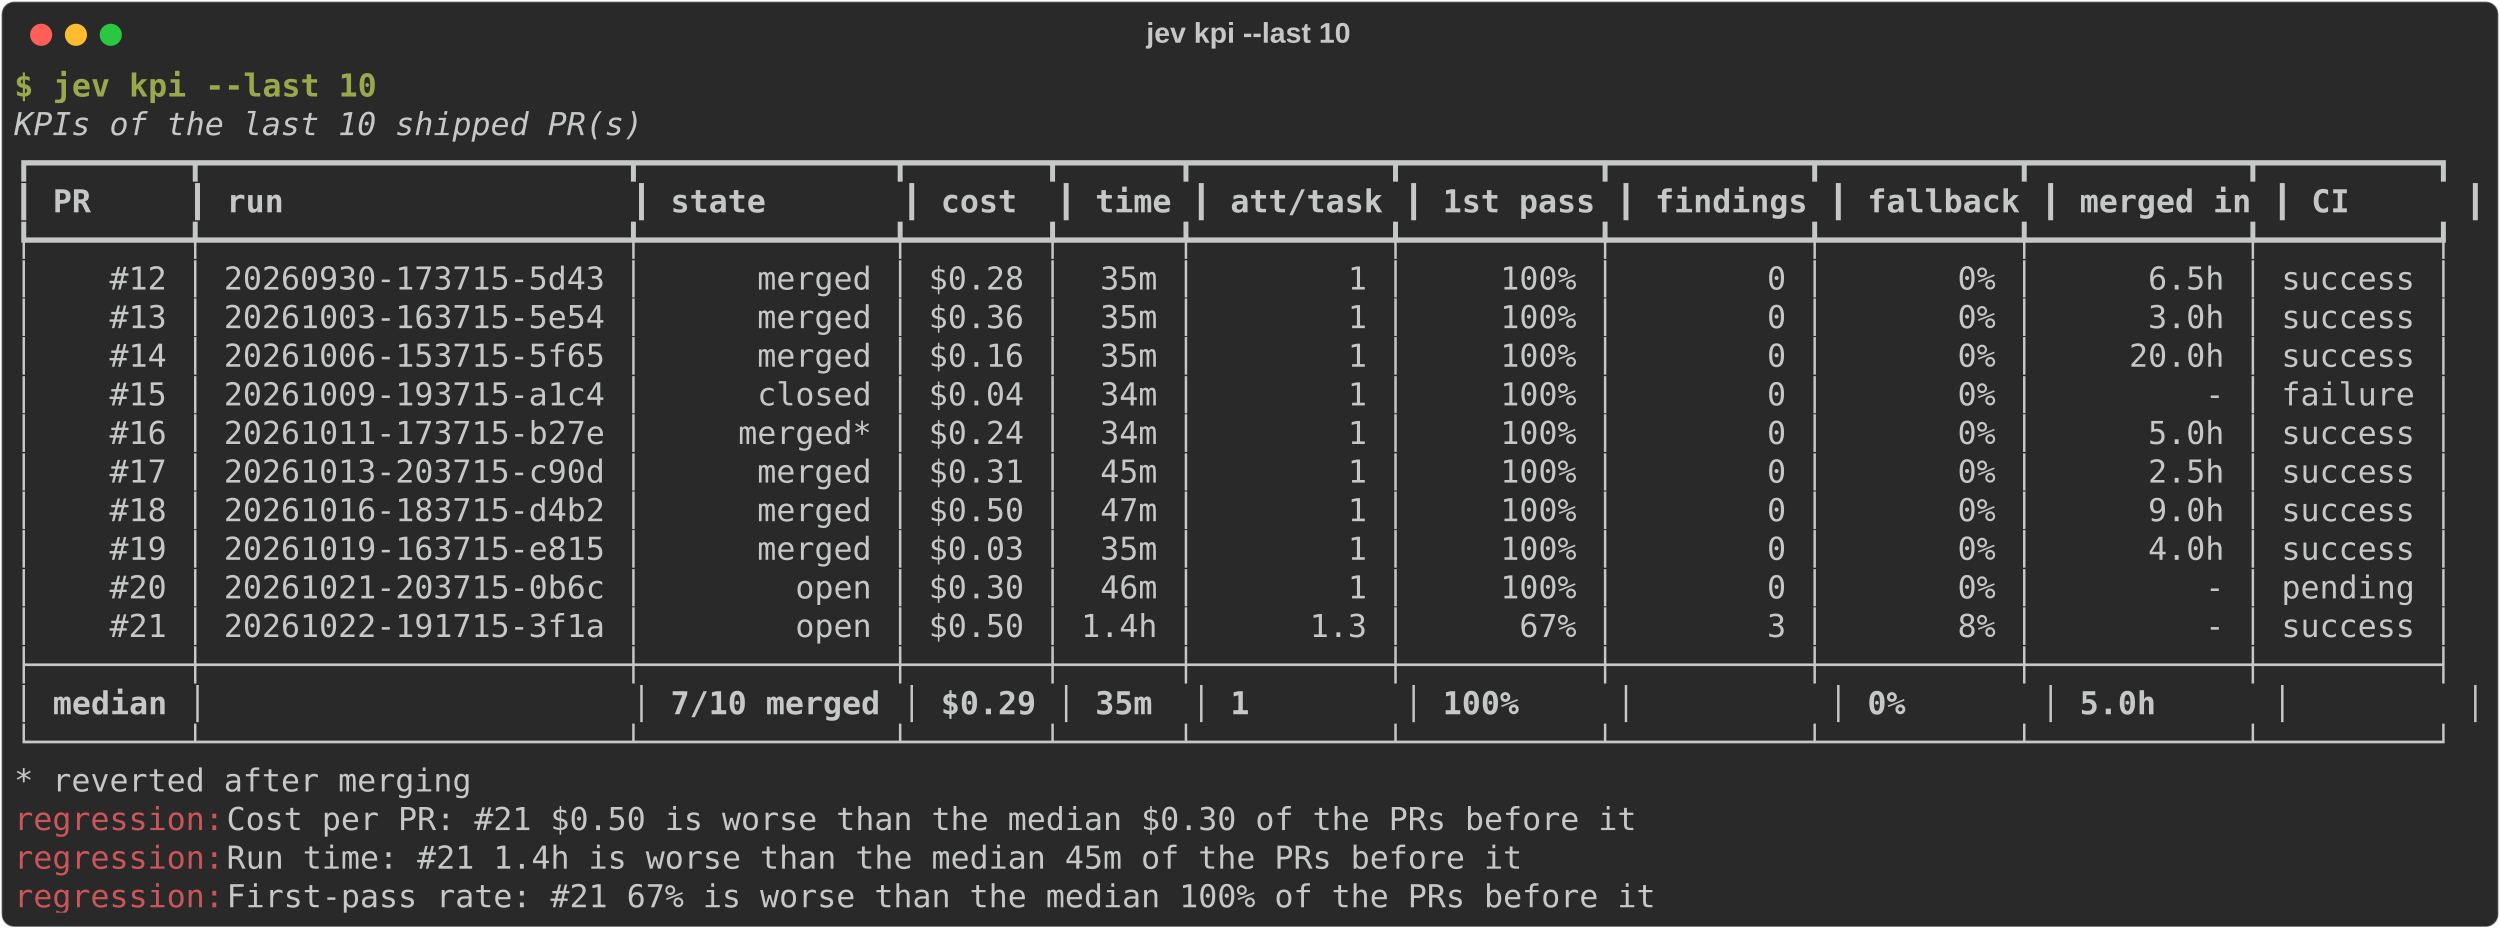
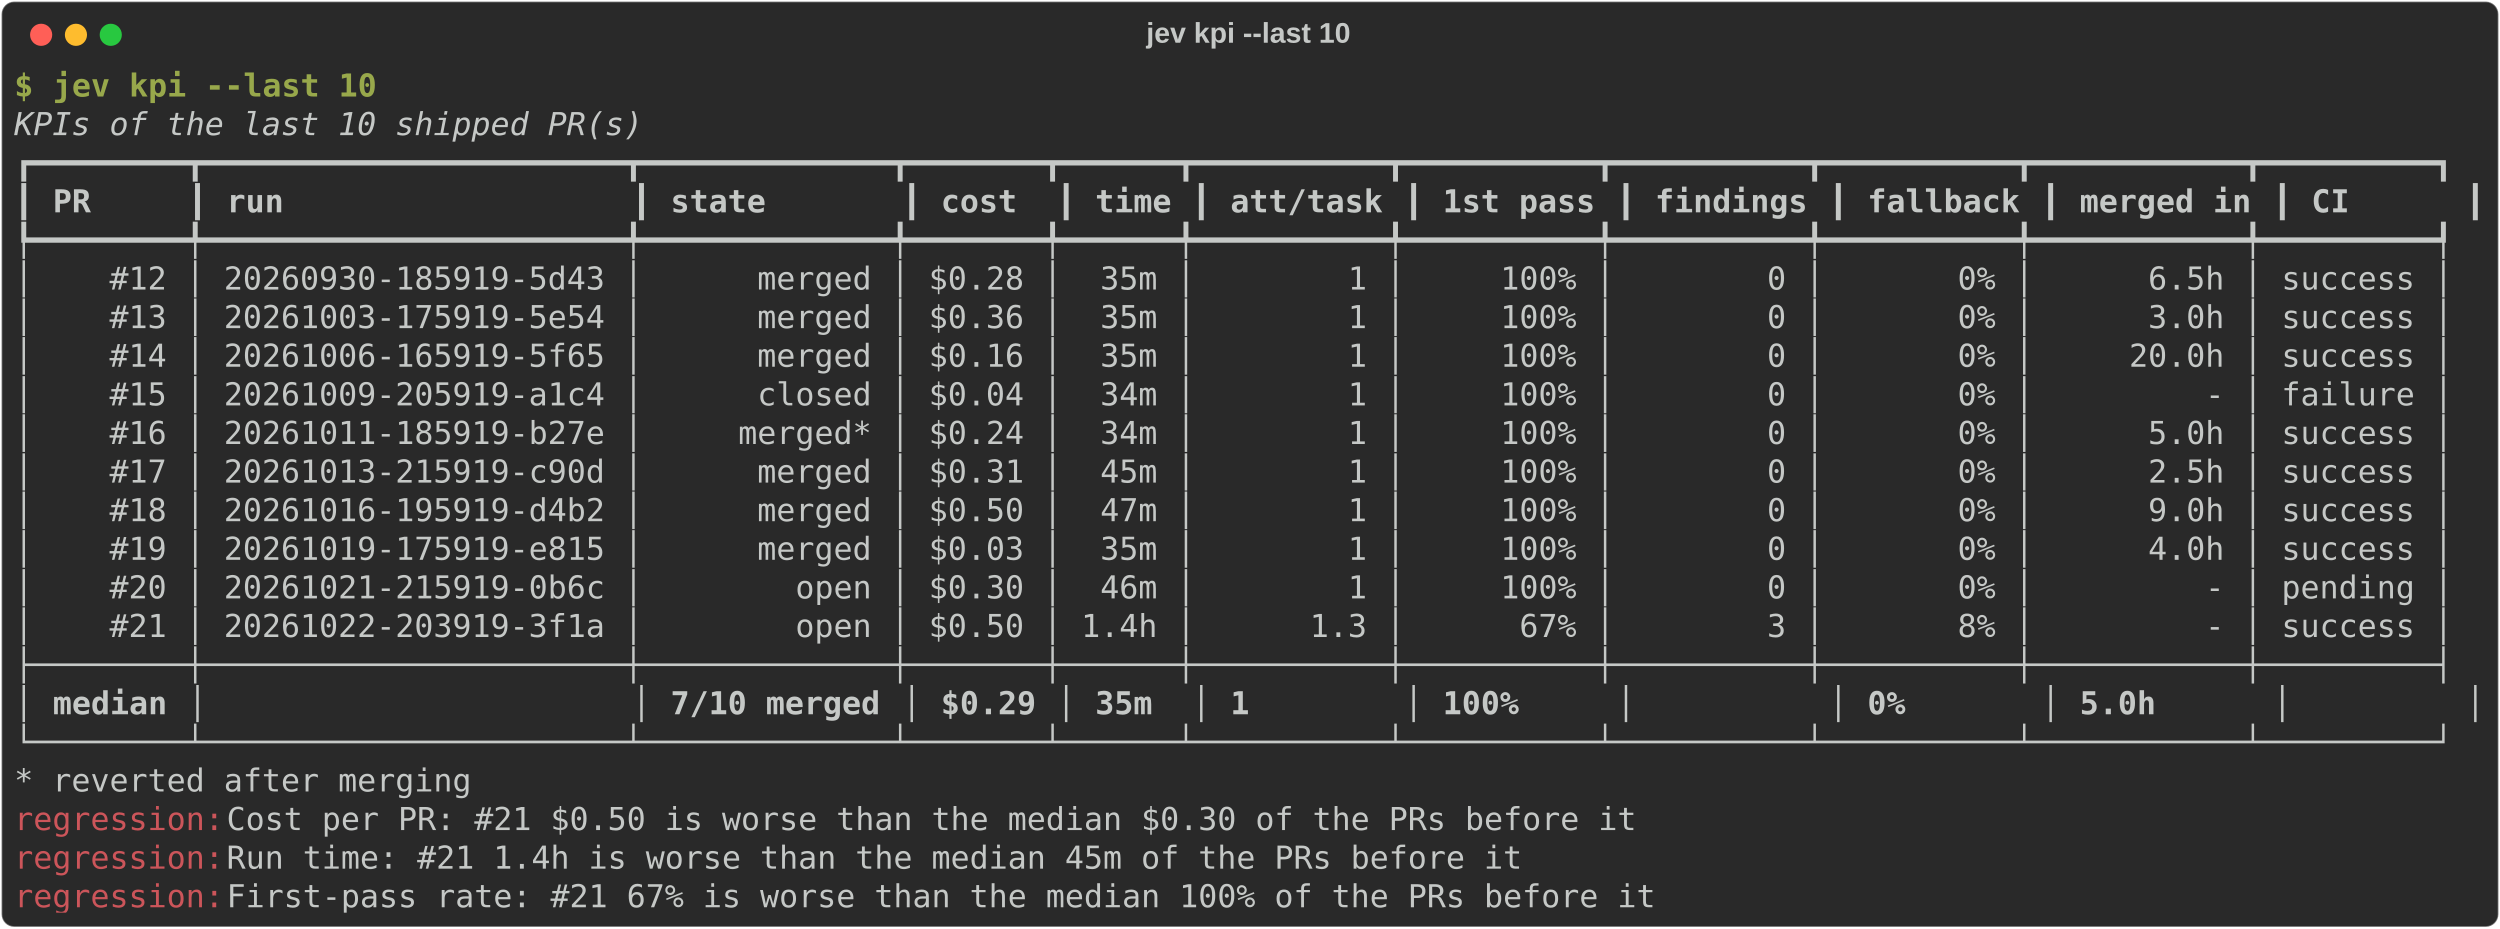
<svg xmlns="http://www.w3.org/2000/svg" class="rich-terminal" viewBox="0 0 1580 586.8">
  <style>

    @font-face {
        font-family: "Fira Code";
        src: local("FiraCode-Regular"),
                url("https://cdnjs.cloudflare.com/ajax/libs/firacode/6.2.0/woff2/FiraCode-Regular.woff2") format("woff2"),
                url("https://cdnjs.cloudflare.com/ajax/libs/firacode/6.2.0/woff/FiraCode-Regular.woff") format("woff");
        font-style: normal;
        font-weight: 400;
    }
    @font-face {
        font-family: "Fira Code";
        src: local("FiraCode-Bold"),
                url("https://cdnjs.cloudflare.com/ajax/libs/firacode/6.2.0/woff2/FiraCode-Bold.woff2") format("woff2"),
                url("https://cdnjs.cloudflare.com/ajax/libs/firacode/6.2.0/woff/FiraCode-Bold.woff") format("woff");
        font-style: bold;
        font-weight: 700;
    }

-     .terminal-4103426316-matrix {
+     .terminal-3832893780-matrix {
        font-family: Fira Code, monospace;
        font-size: 20px;
        line-height: 24.4px;
        font-variant-east-asian: full-width;
    }

-     .terminal-4103426316-title {
+     .terminal-3832893780-title {
        font-size: 18px;
        font-weight: bold;
        font-family: arial;
    }

-     .terminal-4103426316-r1 { fill: #98a84b;font-weight: bold }
- .terminal-4103426316-r2 { fill: #c5c8c6 }
- .terminal-4103426316-r3 { fill: #c5c8c6;font-style: italic; }
- .terminal-4103426316-r4 { fill: #c5c8c6;font-weight: bold }
- .terminal-4103426316-r5 { fill: #cc555a }
+     .terminal-3832893780-r1 { fill: #98a84b;font-weight: bold }
+ .terminal-3832893780-r2 { fill: #c5c8c6 }
+ .terminal-3832893780-r3 { fill: #c5c8c6;font-style: italic; }
+ .terminal-3832893780-r4 { fill: #c5c8c6;font-weight: bold }
+ .terminal-3832893780-r5 { fill: #cc555a }
    </style>
  <defs>
-     <clipPath id="terminal-4103426316-clip-terminal">
+     <clipPath id="terminal-3832893780-clip-terminal">
      <rect x="0" y="0" width="1560.6" height="535.8" />
    </clipPath>
-     <clipPath id="terminal-4103426316-line-0">
+     <clipPath id="terminal-3832893780-line-0">
      <rect x="0" y="1.5" width="1561.6" height="24.65" />
    </clipPath>
-     <clipPath id="terminal-4103426316-line-1">
+     <clipPath id="terminal-3832893780-line-1">
      <rect x="0" y="25.9" width="1561.6" height="24.65" />
    </clipPath>
-     <clipPath id="terminal-4103426316-line-2">
+     <clipPath id="terminal-3832893780-line-2">
      <rect x="0" y="50.3" width="1561.6" height="24.65" />
    </clipPath>
-     <clipPath id="terminal-4103426316-line-3">
+     <clipPath id="terminal-3832893780-line-3">
      <rect x="0" y="74.7" width="1561.6" height="24.65" />
    </clipPath>
-     <clipPath id="terminal-4103426316-line-4">
+     <clipPath id="terminal-3832893780-line-4">
      <rect x="0" y="99.1" width="1561.6" height="24.65" />
    </clipPath>
-     <clipPath id="terminal-4103426316-line-5">
+     <clipPath id="terminal-3832893780-line-5">
      <rect x="0" y="123.5" width="1561.6" height="24.65" />
    </clipPath>
-     <clipPath id="terminal-4103426316-line-6">
+     <clipPath id="terminal-3832893780-line-6">
      <rect x="0" y="147.9" width="1561.6" height="24.65" />
    </clipPath>
-     <clipPath id="terminal-4103426316-line-7">
+     <clipPath id="terminal-3832893780-line-7">
      <rect x="0" y="172.3" width="1561.6" height="24.65" />
    </clipPath>
-     <clipPath id="terminal-4103426316-line-8">
+     <clipPath id="terminal-3832893780-line-8">
      <rect x="0" y="196.7" width="1561.6" height="24.65" />
    </clipPath>
-     <clipPath id="terminal-4103426316-line-9">
+     <clipPath id="terminal-3832893780-line-9">
      <rect x="0" y="221.1" width="1561.6" height="24.65" />
    </clipPath>
-     <clipPath id="terminal-4103426316-line-10">
+     <clipPath id="terminal-3832893780-line-10">
      <rect x="0" y="245.5" width="1561.6" height="24.65" />
    </clipPath>
-     <clipPath id="terminal-4103426316-line-11">
+     <clipPath id="terminal-3832893780-line-11">
      <rect x="0" y="269.9" width="1561.6" height="24.65" />
    </clipPath>
-     <clipPath id="terminal-4103426316-line-12">
+     <clipPath id="terminal-3832893780-line-12">
      <rect x="0" y="294.3" width="1561.6" height="24.65" />
    </clipPath>
-     <clipPath id="terminal-4103426316-line-13">
+     <clipPath id="terminal-3832893780-line-13">
      <rect x="0" y="318.7" width="1561.6" height="24.65" />
    </clipPath>
-     <clipPath id="terminal-4103426316-line-14">
+     <clipPath id="terminal-3832893780-line-14">
      <rect x="0" y="343.1" width="1561.6" height="24.65" />
    </clipPath>
-     <clipPath id="terminal-4103426316-line-15">
+     <clipPath id="terminal-3832893780-line-15">
      <rect x="0" y="367.5" width="1561.6" height="24.65" />
    </clipPath>
-     <clipPath id="terminal-4103426316-line-16">
+     <clipPath id="terminal-3832893780-line-16">
      <rect x="0" y="391.9" width="1561.6" height="24.65" />
    </clipPath>
-     <clipPath id="terminal-4103426316-line-17">
+     <clipPath id="terminal-3832893780-line-17">
      <rect x="0" y="416.3" width="1561.6" height="24.65" />
    </clipPath>
-     <clipPath id="terminal-4103426316-line-18">
+     <clipPath id="terminal-3832893780-line-18">
      <rect x="0" y="440.7" width="1561.6" height="24.65" />
    </clipPath>
-     <clipPath id="terminal-4103426316-line-19">
+     <clipPath id="terminal-3832893780-line-19">
      <rect x="0" y="465.1" width="1561.6" height="24.65" />
    </clipPath>
-     <clipPath id="terminal-4103426316-line-20">
+     <clipPath id="terminal-3832893780-line-20">
      <rect x="0" y="489.5" width="1561.6" height="24.65" />
    </clipPath>
  </defs>
  <rect fill="#292929" stroke="rgba(255,255,255,0.35)" stroke-width="1" x="1" y="1" width="1578" height="584.8" rx="8" />
-   <text class="terminal-4103426316-title" fill="#c5c8c6" text-anchor="middle" x="789" y="27">jev kpi --last 10</text>
+   <text class="terminal-3832893780-title" fill="#c5c8c6" text-anchor="middle" x="789" y="27">jev kpi --last 10</text>
  <g transform="translate(26,22)">
    <circle cx="0" cy="0" r="7" fill="#ff5f57" />
    <circle cx="22" cy="0" r="7" fill="#febc2e" />
    <circle cx="44" cy="0" r="7" fill="#28c840" />
  </g>
-   <g transform="translate(9, 41)" clip-path="url(#terminal-4103426316-clip-terminal)">
-     <g class="terminal-4103426316-matrix">
-       <text class="terminal-4103426316-r1" x="0" y="20" textLength="24.4" clip-path="url(#terminal-4103426316-line-0)">$ </text>
-       <text class="terminal-4103426316-r1" x="24.4" y="20" textLength="207.4" clip-path="url(#terminal-4103426316-line-0)">jev kpi --last 10</text>
-       <text class="terminal-4103426316-r2" x="1561.6" y="20" textLength="12.2" clip-path="url(#terminal-4103426316-line-0)">
- </text>
-       <text class="terminal-4103426316-r3" x="0" y="44.4" textLength="1561.6" clip-path="url(#terminal-4103426316-line-1)">                                               KPIs of the last 10 shipped PR(s)                                                </text>
-       <text class="terminal-4103426316-r2" x="1561.6" y="44.4" textLength="12.2" clip-path="url(#terminal-4103426316-line-1)">
- </text>
-       <text class="terminal-4103426316-r2" x="0" y="68.8" textLength="1561.6" clip-path="url(#terminal-4103426316-line-2)">┏━━━━━━━━┳━━━━━━━━━━━━━━━━━━━━━━┳━━━━━━━━━━━━━┳━━━━━━━┳━━━━━━┳━━━━━━━━━━┳━━━━━━━━━━┳━━━━━━━━━━┳━━━━━━━━━━┳━━━━━━━━━━━┳━━━━━━━━━┓</text>
-       <text class="terminal-4103426316-r2" x="1561.6" y="68.8" textLength="12.2" clip-path="url(#terminal-4103426316-line-2)">
- </text>
-       <text class="terminal-4103426316-r2" x="0" y="93.2" textLength="12.2" clip-path="url(#terminal-4103426316-line-3)">┃</text>
-       <text class="terminal-4103426316-r4" x="24.4" y="93.2" textLength="73.2" clip-path="url(#terminal-4103426316-line-3)">    PR</text>
-       <text class="terminal-4103426316-r2" x="109.8" y="93.2" textLength="12.2" clip-path="url(#terminal-4103426316-line-3)">┃</text>
-       <text class="terminal-4103426316-r4" x="134.2" y="93.2" textLength="244" clip-path="url(#terminal-4103426316-line-3)">run                 </text>
-       <text class="terminal-4103426316-r2" x="390.4" y="93.2" textLength="12.2" clip-path="url(#terminal-4103426316-line-3)">┃</text>
-       <text class="terminal-4103426316-r4" x="414.8" y="93.2" textLength="134.2" clip-path="url(#terminal-4103426316-line-3)">      state</text>
-       <text class="terminal-4103426316-r2" x="561.2" y="93.2" textLength="12.2" clip-path="url(#terminal-4103426316-line-3)">┃</text>
-       <text class="terminal-4103426316-r4" x="585.6" y="93.2" textLength="61" clip-path="url(#terminal-4103426316-line-3)"> cost</text>
-       <text class="terminal-4103426316-r2" x="658.8" y="93.2" textLength="12.2" clip-path="url(#terminal-4103426316-line-3)">┃</text>
-       <text class="terminal-4103426316-r4" x="683.2" y="93.2" textLength="48.8" clip-path="url(#terminal-4103426316-line-3)">time</text>
-       <text class="terminal-4103426316-r2" x="744.2" y="93.2" textLength="12.2" clip-path="url(#terminal-4103426316-line-3)">┃</text>
-       <text class="terminal-4103426316-r4" x="768.6" y="93.2" textLength="97.6" clip-path="url(#terminal-4103426316-line-3)">att/task</text>
-       <text class="terminal-4103426316-r2" x="878.4" y="93.2" textLength="12.2" clip-path="url(#terminal-4103426316-line-3)">┃</text>
-       <text class="terminal-4103426316-r4" x="902.8" y="93.2" textLength="97.6" clip-path="url(#terminal-4103426316-line-3)">1st pass</text>
-       <text class="terminal-4103426316-r2" x="1012.6" y="93.2" textLength="12.2" clip-path="url(#terminal-4103426316-line-3)">┃</text>
-       <text class="terminal-4103426316-r4" x="1037" y="93.2" textLength="97.6" clip-path="url(#terminal-4103426316-line-3)">findings</text>
-       <text class="terminal-4103426316-r2" x="1146.8" y="93.2" textLength="12.2" clip-path="url(#terminal-4103426316-line-3)">┃</text>
-       <text class="terminal-4103426316-r4" x="1171.2" y="93.2" textLength="97.6" clip-path="url(#terminal-4103426316-line-3)">fallback</text>
-       <text class="terminal-4103426316-r2" x="1281" y="93.2" textLength="12.2" clip-path="url(#terminal-4103426316-line-3)">┃</text>
-       <text class="terminal-4103426316-r4" x="1305.4" y="93.2" textLength="109.8" clip-path="url(#terminal-4103426316-line-3)">merged in</text>
-       <text class="terminal-4103426316-r2" x="1427.4" y="93.2" textLength="12.2" clip-path="url(#terminal-4103426316-line-3)">┃</text>
-       <text class="terminal-4103426316-r4" x="1451.8" y="93.2" textLength="85.4" clip-path="url(#terminal-4103426316-line-3)">     CI</text>
-       <text class="terminal-4103426316-r2" x="1549.4" y="93.2" textLength="12.2" clip-path="url(#terminal-4103426316-line-3)">┃</text>
-       <text class="terminal-4103426316-r2" x="1561.6" y="93.2" textLength="12.2" clip-path="url(#terminal-4103426316-line-3)">
- </text>
-       <text class="terminal-4103426316-r2" x="0" y="117.6" textLength="1561.6" clip-path="url(#terminal-4103426316-line-4)">┡━━━━━━━━╇━━━━━━━━━━━━━━━━━━━━━━╇━━━━━━━━━━━━━╇━━━━━━━╇━━━━━━╇━━━━━━━━━━╇━━━━━━━━━━╇━━━━━━━━━━╇━━━━━━━━━━╇━━━━━━━━━━━╇━━━━━━━━━┩</text>
-       <text class="terminal-4103426316-r2" x="1561.6" y="117.6" textLength="12.2" clip-path="url(#terminal-4103426316-line-4)">
- </text>
-       <text class="terminal-4103426316-r2" x="0" y="142" textLength="1561.6" clip-path="url(#terminal-4103426316-line-5)">│    #12 │ 20260930-173715-5d43 │      merged │ $0.28 │  35m │        1 │     100% │        0 │       0% │      6.5h │ success │</text>
-       <text class="terminal-4103426316-r2" x="1561.6" y="142" textLength="12.2" clip-path="url(#terminal-4103426316-line-5)">
- </text>
-       <text class="terminal-4103426316-r2" x="0" y="166.4" textLength="1561.6" clip-path="url(#terminal-4103426316-line-6)">│    #13 │ 20261003-163715-5e54 │      merged │ $0.36 │  35m │        1 │     100% │        0 │       0% │      3.0h │ success │</text>
-       <text class="terminal-4103426316-r2" x="1561.6" y="166.4" textLength="12.2" clip-path="url(#terminal-4103426316-line-6)">
- </text>
-       <text class="terminal-4103426316-r2" x="0" y="190.8" textLength="1561.6" clip-path="url(#terminal-4103426316-line-7)">│    #14 │ 20261006-153715-5f65 │      merged │ $0.16 │  35m │        1 │     100% │        0 │       0% │     20.0h │ success │</text>
-       <text class="terminal-4103426316-r2" x="1561.6" y="190.8" textLength="12.2" clip-path="url(#terminal-4103426316-line-7)">
- </text>
-       <text class="terminal-4103426316-r2" x="0" y="215.2" textLength="1561.6" clip-path="url(#terminal-4103426316-line-8)">│    #15 │ 20261009-193715-a1c4 │      closed │ $0.04 │  34m │        1 │     100% │        0 │       0% │         - │ failure │</text>
-       <text class="terminal-4103426316-r2" x="1561.6" y="215.2" textLength="12.2" clip-path="url(#terminal-4103426316-line-8)">
- </text>
-       <text class="terminal-4103426316-r2" x="0" y="239.6" textLength="1561.6" clip-path="url(#terminal-4103426316-line-9)">│    #16 │ 20261011-173715-b27e │     merged* │ $0.24 │  34m │        1 │     100% │        0 │       0% │      5.0h │ success │</text>
-       <text class="terminal-4103426316-r2" x="1561.6" y="239.6" textLength="12.2" clip-path="url(#terminal-4103426316-line-9)">
- </text>
-       <text class="terminal-4103426316-r2" x="0" y="264" textLength="1561.6" clip-path="url(#terminal-4103426316-line-10)">│    #17 │ 20261013-203715-c90d │      merged │ $0.31 │  45m │        1 │     100% │        0 │       0% │      2.5h │ success │</text>
-       <text class="terminal-4103426316-r2" x="1561.6" y="264" textLength="12.2" clip-path="url(#terminal-4103426316-line-10)">
- </text>
-       <text class="terminal-4103426316-r2" x="0" y="288.4" textLength="1561.6" clip-path="url(#terminal-4103426316-line-11)">│    #18 │ 20261016-183715-d4b2 │      merged │ $0.50 │  47m │        1 │     100% │        0 │       0% │      9.0h │ success │</text>
-       <text class="terminal-4103426316-r2" x="1561.6" y="288.4" textLength="12.2" clip-path="url(#terminal-4103426316-line-11)">
- </text>
-       <text class="terminal-4103426316-r2" x="0" y="312.8" textLength="1561.6" clip-path="url(#terminal-4103426316-line-12)">│    #19 │ 20261019-163715-e815 │      merged │ $0.03 │  35m │        1 │     100% │        0 │       0% │      4.0h │ success │</text>
-       <text class="terminal-4103426316-r2" x="1561.6" y="312.8" textLength="12.2" clip-path="url(#terminal-4103426316-line-12)">
- </text>
-       <text class="terminal-4103426316-r2" x="0" y="337.2" textLength="1561.6" clip-path="url(#terminal-4103426316-line-13)">│    #20 │ 20261021-203715-0b6c │        open │ $0.30 │  46m │        1 │     100% │        0 │       0% │         - │ pending │</text>
-       <text class="terminal-4103426316-r2" x="1561.6" y="337.2" textLength="12.2" clip-path="url(#terminal-4103426316-line-13)">
- </text>
-       <text class="terminal-4103426316-r2" x="0" y="361.6" textLength="1561.6" clip-path="url(#terminal-4103426316-line-14)">│    #21 │ 20261022-191715-3f1a │        open │ $0.50 │ 1.4h │      1.3 │      67% │        3 │       8% │         - │ success │</text>
-       <text class="terminal-4103426316-r2" x="1561.6" y="361.6" textLength="12.2" clip-path="url(#terminal-4103426316-line-14)">
- </text>
-       <text class="terminal-4103426316-r2" x="0" y="386" textLength="1561.6" clip-path="url(#terminal-4103426316-line-15)">├────────┼──────────────────────┼─────────────┼───────┼──────┼──────────┼──────────┼──────────┼──────────┼───────────┼─────────┤</text>
-       <text class="terminal-4103426316-r2" x="1561.6" y="386" textLength="12.2" clip-path="url(#terminal-4103426316-line-15)">
- </text>
-       <text class="terminal-4103426316-r2" x="0" y="410.4" textLength="12.2" clip-path="url(#terminal-4103426316-line-16)">│</text>
-       <text class="terminal-4103426316-r4" x="24.4" y="410.4" textLength="73.2" clip-path="url(#terminal-4103426316-line-16)">median</text>
-       <text class="terminal-4103426316-r2" x="109.8" y="410.4" textLength="12.2" clip-path="url(#terminal-4103426316-line-16)">│</text>
-       <text class="terminal-4103426316-r2" x="390.4" y="410.4" textLength="12.2" clip-path="url(#terminal-4103426316-line-16)">│</text>
-       <text class="terminal-4103426316-r4" x="414.8" y="410.4" textLength="134.2" clip-path="url(#terminal-4103426316-line-16)">7/10 merged</text>
-       <text class="terminal-4103426316-r2" x="561.2" y="410.4" textLength="12.2" clip-path="url(#terminal-4103426316-line-16)">│</text>
-       <text class="terminal-4103426316-r4" x="585.6" y="410.4" textLength="61" clip-path="url(#terminal-4103426316-line-16)">$0.29</text>
-       <text class="terminal-4103426316-r2" x="658.8" y="410.4" textLength="12.2" clip-path="url(#terminal-4103426316-line-16)">│</text>
-       <text class="terminal-4103426316-r4" x="683.2" y="410.4" textLength="48.8" clip-path="url(#terminal-4103426316-line-16)"> 35m</text>
-       <text class="terminal-4103426316-r2" x="744.2" y="410.4" textLength="12.2" clip-path="url(#terminal-4103426316-line-16)">│</text>
-       <text class="terminal-4103426316-r4" x="768.6" y="410.4" textLength="97.6" clip-path="url(#terminal-4103426316-line-16)">       1</text>
-       <text class="terminal-4103426316-r2" x="878.4" y="410.4" textLength="12.2" clip-path="url(#terminal-4103426316-line-16)">│</text>
-       <text class="terminal-4103426316-r4" x="902.8" y="410.4" textLength="97.6" clip-path="url(#terminal-4103426316-line-16)">    100%</text>
-       <text class="terminal-4103426316-r2" x="1012.6" y="410.4" textLength="12.2" clip-path="url(#terminal-4103426316-line-16)">│</text>
-       <text class="terminal-4103426316-r2" x="1146.8" y="410.4" textLength="12.2" clip-path="url(#terminal-4103426316-line-16)">│</text>
-       <text class="terminal-4103426316-r4" x="1171.2" y="410.4" textLength="97.6" clip-path="url(#terminal-4103426316-line-16)">      0%</text>
-       <text class="terminal-4103426316-r2" x="1281" y="410.4" textLength="12.2" clip-path="url(#terminal-4103426316-line-16)">│</text>
-       <text class="terminal-4103426316-r4" x="1305.4" y="410.4" textLength="109.8" clip-path="url(#terminal-4103426316-line-16)">     5.0h</text>
-       <text class="terminal-4103426316-r2" x="1427.4" y="410.4" textLength="12.2" clip-path="url(#terminal-4103426316-line-16)">│</text>
-       <text class="terminal-4103426316-r2" x="1549.4" y="410.4" textLength="12.2" clip-path="url(#terminal-4103426316-line-16)">│</text>
-       <text class="terminal-4103426316-r2" x="1561.6" y="410.4" textLength="12.2" clip-path="url(#terminal-4103426316-line-16)">
- </text>
-       <text class="terminal-4103426316-r2" x="0" y="434.8" textLength="1561.6" clip-path="url(#terminal-4103426316-line-17)">└────────┴──────────────────────┴─────────────┴───────┴──────┴──────────┴──────────┴──────────┴──────────┴───────────┴─────────┘</text>
-       <text class="terminal-4103426316-r2" x="1561.6" y="434.8" textLength="12.2" clip-path="url(#terminal-4103426316-line-17)">
- </text>
-       <text class="terminal-4103426316-r2" x="0" y="459.2" textLength="292.8" clip-path="url(#terminal-4103426316-line-18)">* reverted after merging</text>
-       <text class="terminal-4103426316-r2" x="1561.6" y="459.2" textLength="12.2" clip-path="url(#terminal-4103426316-line-18)">
- </text>
-       <text class="terminal-4103426316-r5" x="0" y="483.6" textLength="134.2" clip-path="url(#terminal-4103426316-line-19)">regression:</text>
-       <text class="terminal-4103426316-r2" x="134.2" y="483.6" textLength="915" clip-path="url(#terminal-4103426316-line-19)"> Cost per PR: #21 $0.50 is worse than the median $0.30 of the PRs before it</text>
-       <text class="terminal-4103426316-r2" x="1561.6" y="483.6" textLength="12.2" clip-path="url(#terminal-4103426316-line-19)">
- </text>
-       <text class="terminal-4103426316-r5" x="0" y="508" textLength="134.2" clip-path="url(#terminal-4103426316-line-20)">regression:</text>
-       <text class="terminal-4103426316-r2" x="134.2" y="508" textLength="841.8" clip-path="url(#terminal-4103426316-line-20)"> Run time: #21 1.4h is worse than the median 45m of the PRs before it</text>
-       <text class="terminal-4103426316-r2" x="1561.6" y="508" textLength="12.2" clip-path="url(#terminal-4103426316-line-20)">
- </text>
-       <text class="terminal-4103426316-r5" x="0" y="532.4" textLength="134.2" clip-path="url(#terminal-4103426316-line-21)">regression:</text>
-       <text class="terminal-4103426316-r2" x="134.2" y="532.4" textLength="927.2" clip-path="url(#terminal-4103426316-line-21)"> First-pass rate: #21 67% is worse than the median 100% of the PRs before it</text>
-       <text class="terminal-4103426316-r2" x="1561.6" y="532.4" textLength="12.2" clip-path="url(#terminal-4103426316-line-21)">
+   <g transform="translate(9, 41)" clip-path="url(#terminal-3832893780-clip-terminal)">
+     <g class="terminal-3832893780-matrix">
+       <text class="terminal-3832893780-r1" x="0" y="20" textLength="24.4" clip-path="url(#terminal-3832893780-line-0)">$ </text>
+       <text class="terminal-3832893780-r1" x="24.4" y="20" textLength="207.4" clip-path="url(#terminal-3832893780-line-0)">jev kpi --last 10</text>
+       <text class="terminal-3832893780-r2" x="1561.6" y="20" textLength="12.2" clip-path="url(#terminal-3832893780-line-0)">
+ </text>
+       <text class="terminal-3832893780-r3" x="0" y="44.4" textLength="1561.6" clip-path="url(#terminal-3832893780-line-1)">                                               KPIs of the last 10 shipped PR(s)                                                </text>
+       <text class="terminal-3832893780-r2" x="1561.6" y="44.4" textLength="12.2" clip-path="url(#terminal-3832893780-line-1)">
+ </text>
+       <text class="terminal-3832893780-r2" x="0" y="68.8" textLength="1561.6" clip-path="url(#terminal-3832893780-line-2)">┏━━━━━━━━┳━━━━━━━━━━━━━━━━━━━━━━┳━━━━━━━━━━━━━┳━━━━━━━┳━━━━━━┳━━━━━━━━━━┳━━━━━━━━━━┳━━━━━━━━━━┳━━━━━━━━━━┳━━━━━━━━━━━┳━━━━━━━━━┓</text>
+       <text class="terminal-3832893780-r2" x="1561.6" y="68.8" textLength="12.2" clip-path="url(#terminal-3832893780-line-2)">
+ </text>
+       <text class="terminal-3832893780-r2" x="0" y="93.2" textLength="12.2" clip-path="url(#terminal-3832893780-line-3)">┃</text>
+       <text class="terminal-3832893780-r4" x="24.4" y="93.2" textLength="73.2" clip-path="url(#terminal-3832893780-line-3)">    PR</text>
+       <text class="terminal-3832893780-r2" x="109.8" y="93.2" textLength="12.2" clip-path="url(#terminal-3832893780-line-3)">┃</text>
+       <text class="terminal-3832893780-r4" x="134.2" y="93.2" textLength="244" clip-path="url(#terminal-3832893780-line-3)">run                 </text>
+       <text class="terminal-3832893780-r2" x="390.4" y="93.2" textLength="12.2" clip-path="url(#terminal-3832893780-line-3)">┃</text>
+       <text class="terminal-3832893780-r4" x="414.8" y="93.2" textLength="134.2" clip-path="url(#terminal-3832893780-line-3)">      state</text>
+       <text class="terminal-3832893780-r2" x="561.2" y="93.2" textLength="12.2" clip-path="url(#terminal-3832893780-line-3)">┃</text>
+       <text class="terminal-3832893780-r4" x="585.6" y="93.2" textLength="61" clip-path="url(#terminal-3832893780-line-3)"> cost</text>
+       <text class="terminal-3832893780-r2" x="658.8" y="93.2" textLength="12.2" clip-path="url(#terminal-3832893780-line-3)">┃</text>
+       <text class="terminal-3832893780-r4" x="683.2" y="93.2" textLength="48.8" clip-path="url(#terminal-3832893780-line-3)">time</text>
+       <text class="terminal-3832893780-r2" x="744.2" y="93.2" textLength="12.2" clip-path="url(#terminal-3832893780-line-3)">┃</text>
+       <text class="terminal-3832893780-r4" x="768.6" y="93.2" textLength="97.6" clip-path="url(#terminal-3832893780-line-3)">att/task</text>
+       <text class="terminal-3832893780-r2" x="878.4" y="93.2" textLength="12.2" clip-path="url(#terminal-3832893780-line-3)">┃</text>
+       <text class="terminal-3832893780-r4" x="902.8" y="93.2" textLength="97.6" clip-path="url(#terminal-3832893780-line-3)">1st pass</text>
+       <text class="terminal-3832893780-r2" x="1012.6" y="93.2" textLength="12.2" clip-path="url(#terminal-3832893780-line-3)">┃</text>
+       <text class="terminal-3832893780-r4" x="1037" y="93.2" textLength="97.6" clip-path="url(#terminal-3832893780-line-3)">findings</text>
+       <text class="terminal-3832893780-r2" x="1146.8" y="93.2" textLength="12.2" clip-path="url(#terminal-3832893780-line-3)">┃</text>
+       <text class="terminal-3832893780-r4" x="1171.2" y="93.2" textLength="97.6" clip-path="url(#terminal-3832893780-line-3)">fallback</text>
+       <text class="terminal-3832893780-r2" x="1281" y="93.2" textLength="12.2" clip-path="url(#terminal-3832893780-line-3)">┃</text>
+       <text class="terminal-3832893780-r4" x="1305.4" y="93.2" textLength="109.8" clip-path="url(#terminal-3832893780-line-3)">merged in</text>
+       <text class="terminal-3832893780-r2" x="1427.4" y="93.2" textLength="12.2" clip-path="url(#terminal-3832893780-line-3)">┃</text>
+       <text class="terminal-3832893780-r4" x="1451.8" y="93.2" textLength="85.4" clip-path="url(#terminal-3832893780-line-3)">     CI</text>
+       <text class="terminal-3832893780-r2" x="1549.4" y="93.2" textLength="12.2" clip-path="url(#terminal-3832893780-line-3)">┃</text>
+       <text class="terminal-3832893780-r2" x="1561.6" y="93.2" textLength="12.2" clip-path="url(#terminal-3832893780-line-3)">
+ </text>
+       <text class="terminal-3832893780-r2" x="0" y="117.6" textLength="1561.6" clip-path="url(#terminal-3832893780-line-4)">┡━━━━━━━━╇━━━━━━━━━━━━━━━━━━━━━━╇━━━━━━━━━━━━━╇━━━━━━━╇━━━━━━╇━━━━━━━━━━╇━━━━━━━━━━╇━━━━━━━━━━╇━━━━━━━━━━╇━━━━━━━━━━━╇━━━━━━━━━┩</text>
+       <text class="terminal-3832893780-r2" x="1561.6" y="117.6" textLength="12.2" clip-path="url(#terminal-3832893780-line-4)">
+ </text>
+       <text class="terminal-3832893780-r2" x="0" y="142" textLength="1561.6" clip-path="url(#terminal-3832893780-line-5)">│    #12 │ 20260930-185919-5d43 │      merged │ $0.28 │  35m │        1 │     100% │        0 │       0% │      6.5h │ success │</text>
+       <text class="terminal-3832893780-r2" x="1561.6" y="142" textLength="12.2" clip-path="url(#terminal-3832893780-line-5)">
+ </text>
+       <text class="terminal-3832893780-r2" x="0" y="166.4" textLength="1561.6" clip-path="url(#terminal-3832893780-line-6)">│    #13 │ 20261003-175919-5e54 │      merged │ $0.36 │  35m │        1 │     100% │        0 │       0% │      3.0h │ success │</text>
+       <text class="terminal-3832893780-r2" x="1561.6" y="166.4" textLength="12.2" clip-path="url(#terminal-3832893780-line-6)">
+ </text>
+       <text class="terminal-3832893780-r2" x="0" y="190.8" textLength="1561.6" clip-path="url(#terminal-3832893780-line-7)">│    #14 │ 20261006-165919-5f65 │      merged │ $0.16 │  35m │        1 │     100% │        0 │       0% │     20.0h │ success │</text>
+       <text class="terminal-3832893780-r2" x="1561.6" y="190.8" textLength="12.2" clip-path="url(#terminal-3832893780-line-7)">
+ </text>
+       <text class="terminal-3832893780-r2" x="0" y="215.2" textLength="1561.6" clip-path="url(#terminal-3832893780-line-8)">│    #15 │ 20261009-205919-a1c4 │      closed │ $0.04 │  34m │        1 │     100% │        0 │       0% │         - │ failure │</text>
+       <text class="terminal-3832893780-r2" x="1561.6" y="215.2" textLength="12.2" clip-path="url(#terminal-3832893780-line-8)">
+ </text>
+       <text class="terminal-3832893780-r2" x="0" y="239.6" textLength="1561.6" clip-path="url(#terminal-3832893780-line-9)">│    #16 │ 20261011-185919-b27e │     merged* │ $0.24 │  34m │        1 │     100% │        0 │       0% │      5.0h │ success │</text>
+       <text class="terminal-3832893780-r2" x="1561.6" y="239.6" textLength="12.2" clip-path="url(#terminal-3832893780-line-9)">
+ </text>
+       <text class="terminal-3832893780-r2" x="0" y="264" textLength="1561.6" clip-path="url(#terminal-3832893780-line-10)">│    #17 │ 20261013-215919-c90d │      merged │ $0.31 │  45m │        1 │     100% │        0 │       0% │      2.5h │ success │</text>
+       <text class="terminal-3832893780-r2" x="1561.6" y="264" textLength="12.2" clip-path="url(#terminal-3832893780-line-10)">
+ </text>
+       <text class="terminal-3832893780-r2" x="0" y="288.4" textLength="1561.6" clip-path="url(#terminal-3832893780-line-11)">│    #18 │ 20261016-195919-d4b2 │      merged │ $0.50 │  47m │        1 │     100% │        0 │       0% │      9.0h │ success │</text>
+       <text class="terminal-3832893780-r2" x="1561.6" y="288.4" textLength="12.2" clip-path="url(#terminal-3832893780-line-11)">
+ </text>
+       <text class="terminal-3832893780-r2" x="0" y="312.8" textLength="1561.6" clip-path="url(#terminal-3832893780-line-12)">│    #19 │ 20261019-175919-e815 │      merged │ $0.03 │  35m │        1 │     100% │        0 │       0% │      4.0h │ success │</text>
+       <text class="terminal-3832893780-r2" x="1561.6" y="312.8" textLength="12.2" clip-path="url(#terminal-3832893780-line-12)">
+ </text>
+       <text class="terminal-3832893780-r2" x="0" y="337.2" textLength="1561.6" clip-path="url(#terminal-3832893780-line-13)">│    #20 │ 20261021-215919-0b6c │        open │ $0.30 │  46m │        1 │     100% │        0 │       0% │         - │ pending │</text>
+       <text class="terminal-3832893780-r2" x="1561.6" y="337.2" textLength="12.2" clip-path="url(#terminal-3832893780-line-13)">
+ </text>
+       <text class="terminal-3832893780-r2" x="0" y="361.6" textLength="1561.6" clip-path="url(#terminal-3832893780-line-14)">│    #21 │ 20261022-203919-3f1a │        open │ $0.50 │ 1.4h │      1.3 │      67% │        3 │       8% │         - │ success │</text>
+       <text class="terminal-3832893780-r2" x="1561.6" y="361.6" textLength="12.2" clip-path="url(#terminal-3832893780-line-14)">
+ </text>
+       <text class="terminal-3832893780-r2" x="0" y="386" textLength="1561.6" clip-path="url(#terminal-3832893780-line-15)">├────────┼──────────────────────┼─────────────┼───────┼──────┼──────────┼──────────┼──────────┼──────────┼───────────┼─────────┤</text>
+       <text class="terminal-3832893780-r2" x="1561.6" y="386" textLength="12.2" clip-path="url(#terminal-3832893780-line-15)">
+ </text>
+       <text class="terminal-3832893780-r2" x="0" y="410.4" textLength="12.2" clip-path="url(#terminal-3832893780-line-16)">│</text>
+       <text class="terminal-3832893780-r4" x="24.4" y="410.4" textLength="73.2" clip-path="url(#terminal-3832893780-line-16)">median</text>
+       <text class="terminal-3832893780-r2" x="109.8" y="410.4" textLength="12.2" clip-path="url(#terminal-3832893780-line-16)">│</text>
+       <text class="terminal-3832893780-r2" x="390.4" y="410.4" textLength="12.2" clip-path="url(#terminal-3832893780-line-16)">│</text>
+       <text class="terminal-3832893780-r4" x="414.8" y="410.4" textLength="134.2" clip-path="url(#terminal-3832893780-line-16)">7/10 merged</text>
+       <text class="terminal-3832893780-r2" x="561.2" y="410.4" textLength="12.2" clip-path="url(#terminal-3832893780-line-16)">│</text>
+       <text class="terminal-3832893780-r4" x="585.6" y="410.4" textLength="61" clip-path="url(#terminal-3832893780-line-16)">$0.29</text>
+       <text class="terminal-3832893780-r2" x="658.8" y="410.4" textLength="12.2" clip-path="url(#terminal-3832893780-line-16)">│</text>
+       <text class="terminal-3832893780-r4" x="683.2" y="410.4" textLength="48.8" clip-path="url(#terminal-3832893780-line-16)"> 35m</text>
+       <text class="terminal-3832893780-r2" x="744.2" y="410.4" textLength="12.2" clip-path="url(#terminal-3832893780-line-16)">│</text>
+       <text class="terminal-3832893780-r4" x="768.6" y="410.4" textLength="97.6" clip-path="url(#terminal-3832893780-line-16)">       1</text>
+       <text class="terminal-3832893780-r2" x="878.4" y="410.4" textLength="12.2" clip-path="url(#terminal-3832893780-line-16)">│</text>
+       <text class="terminal-3832893780-r4" x="902.8" y="410.4" textLength="97.6" clip-path="url(#terminal-3832893780-line-16)">    100%</text>
+       <text class="terminal-3832893780-r2" x="1012.6" y="410.4" textLength="12.2" clip-path="url(#terminal-3832893780-line-16)">│</text>
+       <text class="terminal-3832893780-r2" x="1146.8" y="410.4" textLength="12.2" clip-path="url(#terminal-3832893780-line-16)">│</text>
+       <text class="terminal-3832893780-r4" x="1171.2" y="410.4" textLength="97.6" clip-path="url(#terminal-3832893780-line-16)">      0%</text>
+       <text class="terminal-3832893780-r2" x="1281" y="410.4" textLength="12.2" clip-path="url(#terminal-3832893780-line-16)">│</text>
+       <text class="terminal-3832893780-r4" x="1305.4" y="410.4" textLength="109.8" clip-path="url(#terminal-3832893780-line-16)">     5.0h</text>
+       <text class="terminal-3832893780-r2" x="1427.4" y="410.4" textLength="12.2" clip-path="url(#terminal-3832893780-line-16)">│</text>
+       <text class="terminal-3832893780-r2" x="1549.4" y="410.4" textLength="12.2" clip-path="url(#terminal-3832893780-line-16)">│</text>
+       <text class="terminal-3832893780-r2" x="1561.6" y="410.4" textLength="12.2" clip-path="url(#terminal-3832893780-line-16)">
+ </text>
+       <text class="terminal-3832893780-r2" x="0" y="434.8" textLength="1561.6" clip-path="url(#terminal-3832893780-line-17)">└────────┴──────────────────────┴─────────────┴───────┴──────┴──────────┴──────────┴──────────┴──────────┴───────────┴─────────┘</text>
+       <text class="terminal-3832893780-r2" x="1561.6" y="434.8" textLength="12.2" clip-path="url(#terminal-3832893780-line-17)">
+ </text>
+       <text class="terminal-3832893780-r2" x="0" y="459.2" textLength="292.8" clip-path="url(#terminal-3832893780-line-18)">* reverted after merging</text>
+       <text class="terminal-3832893780-r2" x="1561.6" y="459.2" textLength="12.2" clip-path="url(#terminal-3832893780-line-18)">
+ </text>
+       <text class="terminal-3832893780-r5" x="0" y="483.6" textLength="134.2" clip-path="url(#terminal-3832893780-line-19)">regression:</text>
+       <text class="terminal-3832893780-r2" x="134.2" y="483.6" textLength="915" clip-path="url(#terminal-3832893780-line-19)"> Cost per PR: #21 $0.50 is worse than the median $0.30 of the PRs before it</text>
+       <text class="terminal-3832893780-r2" x="1561.6" y="483.6" textLength="12.2" clip-path="url(#terminal-3832893780-line-19)">
+ </text>
+       <text class="terminal-3832893780-r5" x="0" y="508" textLength="134.2" clip-path="url(#terminal-3832893780-line-20)">regression:</text>
+       <text class="terminal-3832893780-r2" x="134.2" y="508" textLength="841.8" clip-path="url(#terminal-3832893780-line-20)"> Run time: #21 1.4h is worse than the median 45m of the PRs before it</text>
+       <text class="terminal-3832893780-r2" x="1561.6" y="508" textLength="12.2" clip-path="url(#terminal-3832893780-line-20)">
+ </text>
+       <text class="terminal-3832893780-r5" x="0" y="532.4" textLength="134.2" clip-path="url(#terminal-3832893780-line-21)">regression:</text>
+       <text class="terminal-3832893780-r2" x="134.2" y="532.4" textLength="927.2" clip-path="url(#terminal-3832893780-line-21)"> First-pass rate: #21 67% is worse than the median 100% of the PRs before it</text>
+       <text class="terminal-3832893780-r2" x="1561.6" y="532.4" textLength="12.2" clip-path="url(#terminal-3832893780-line-21)">
</text>
    </g>
  </g>
</svg>
